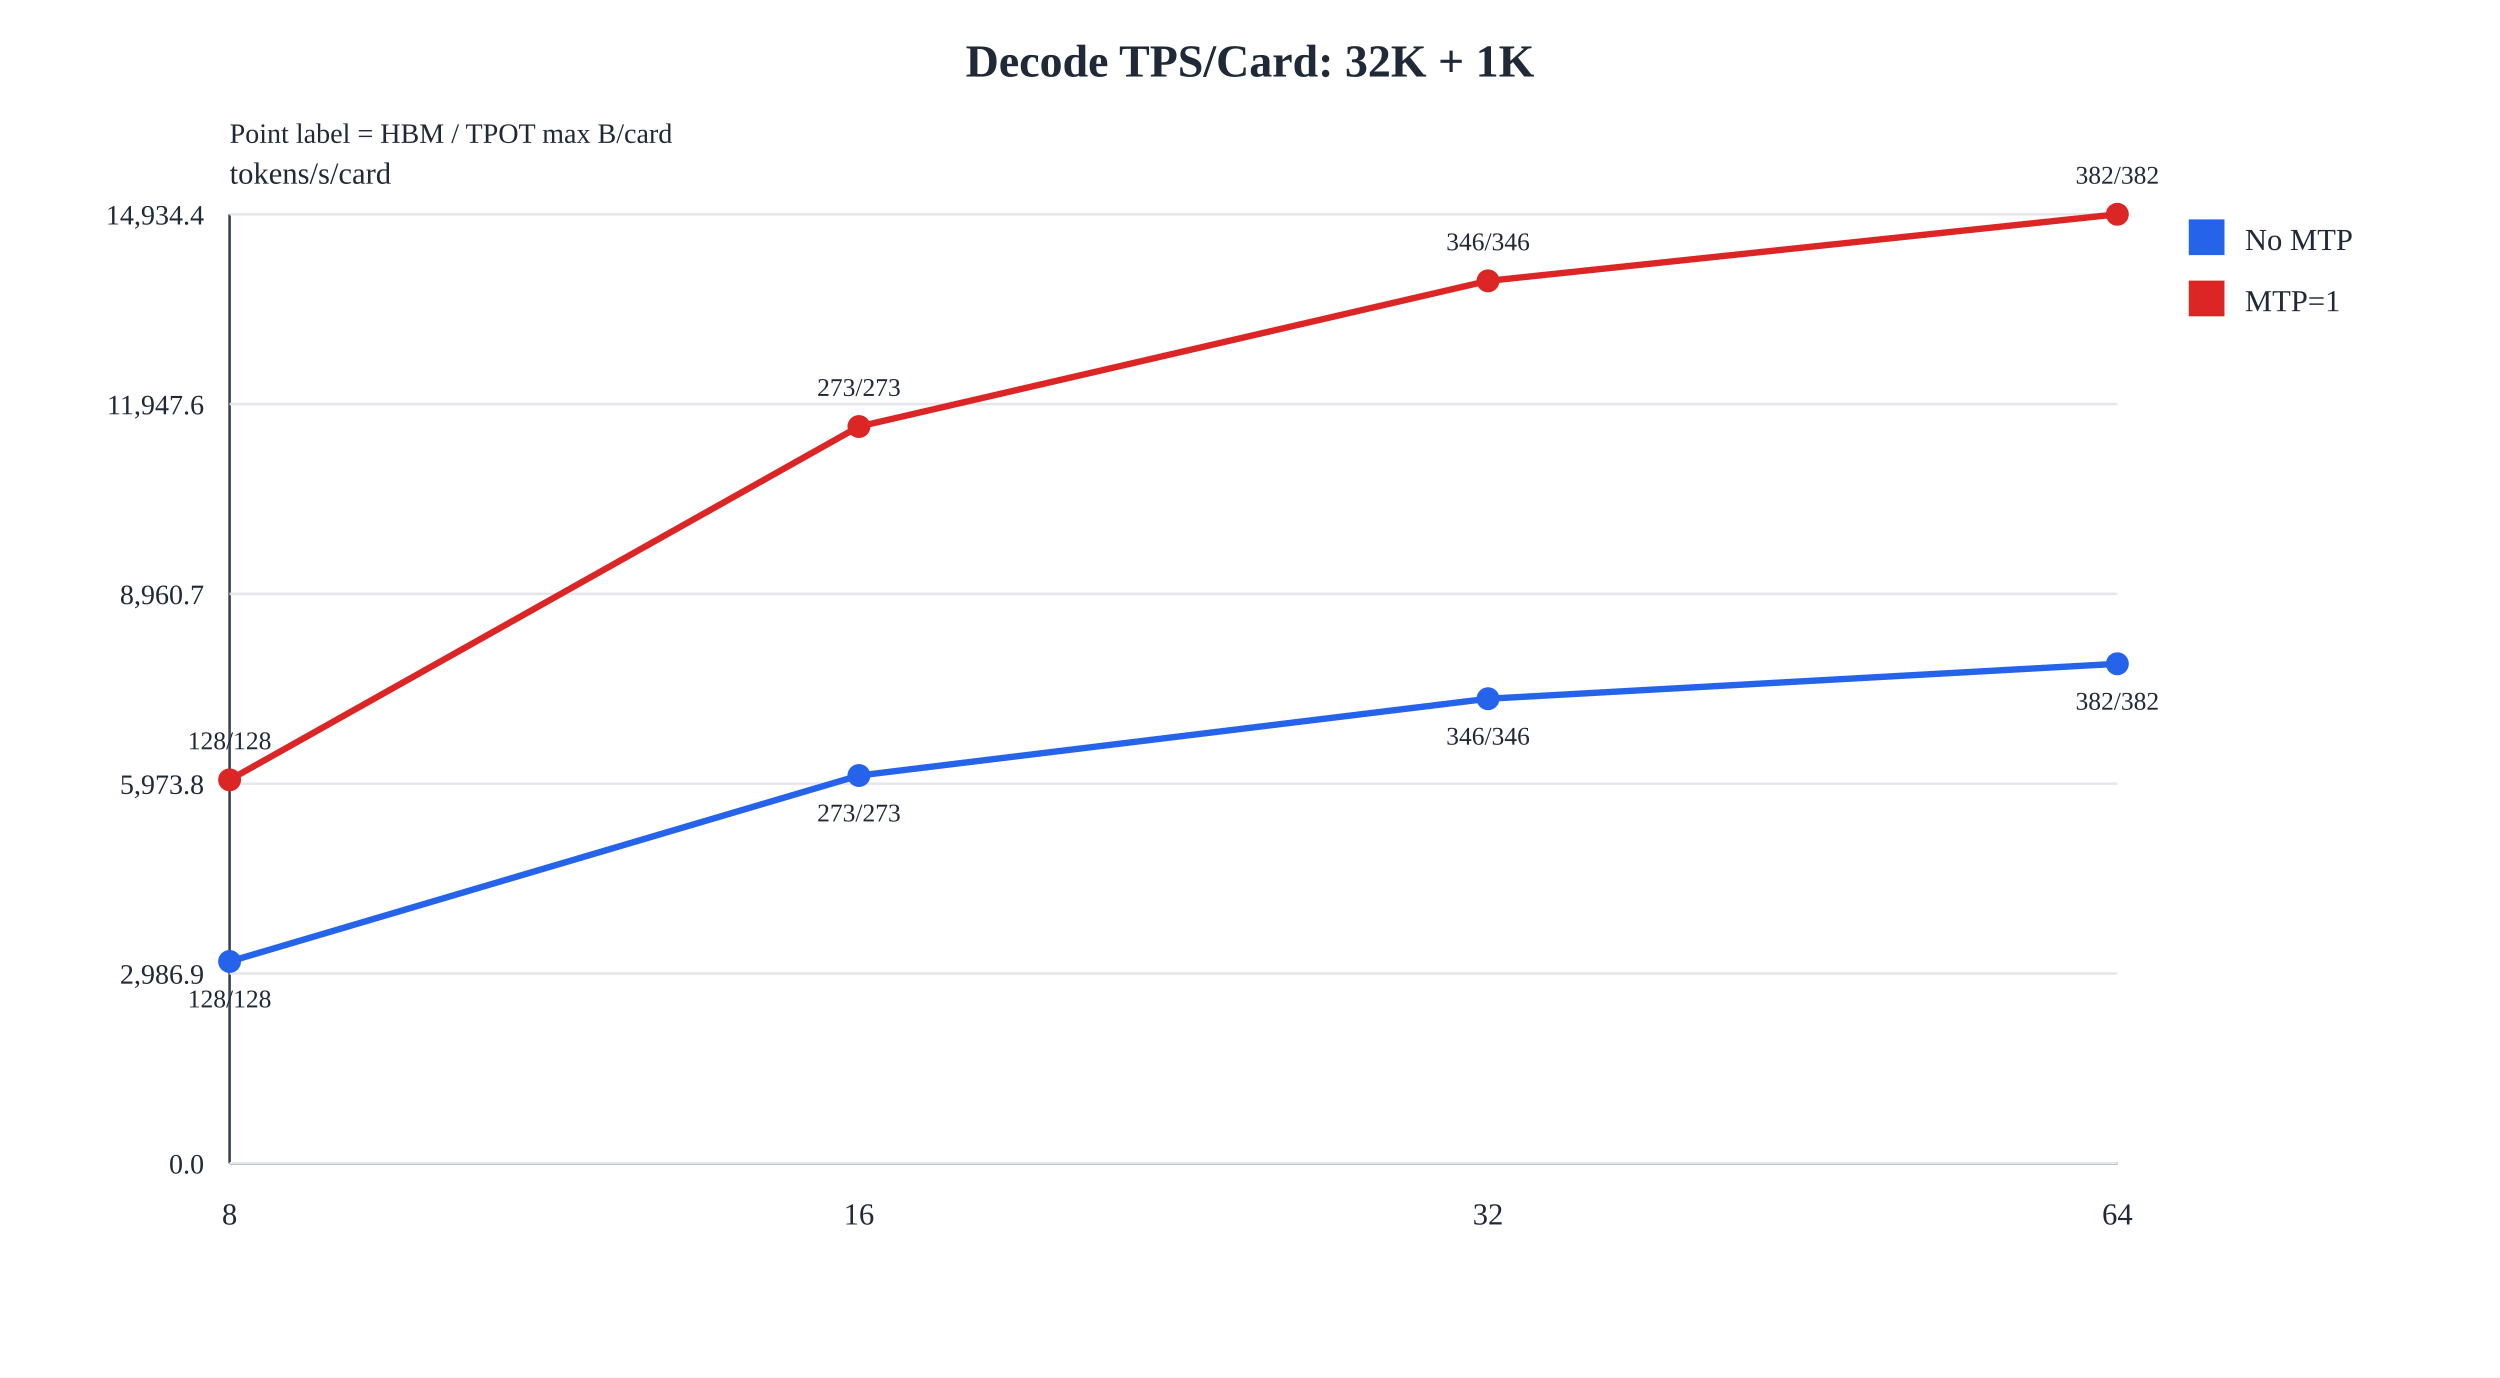
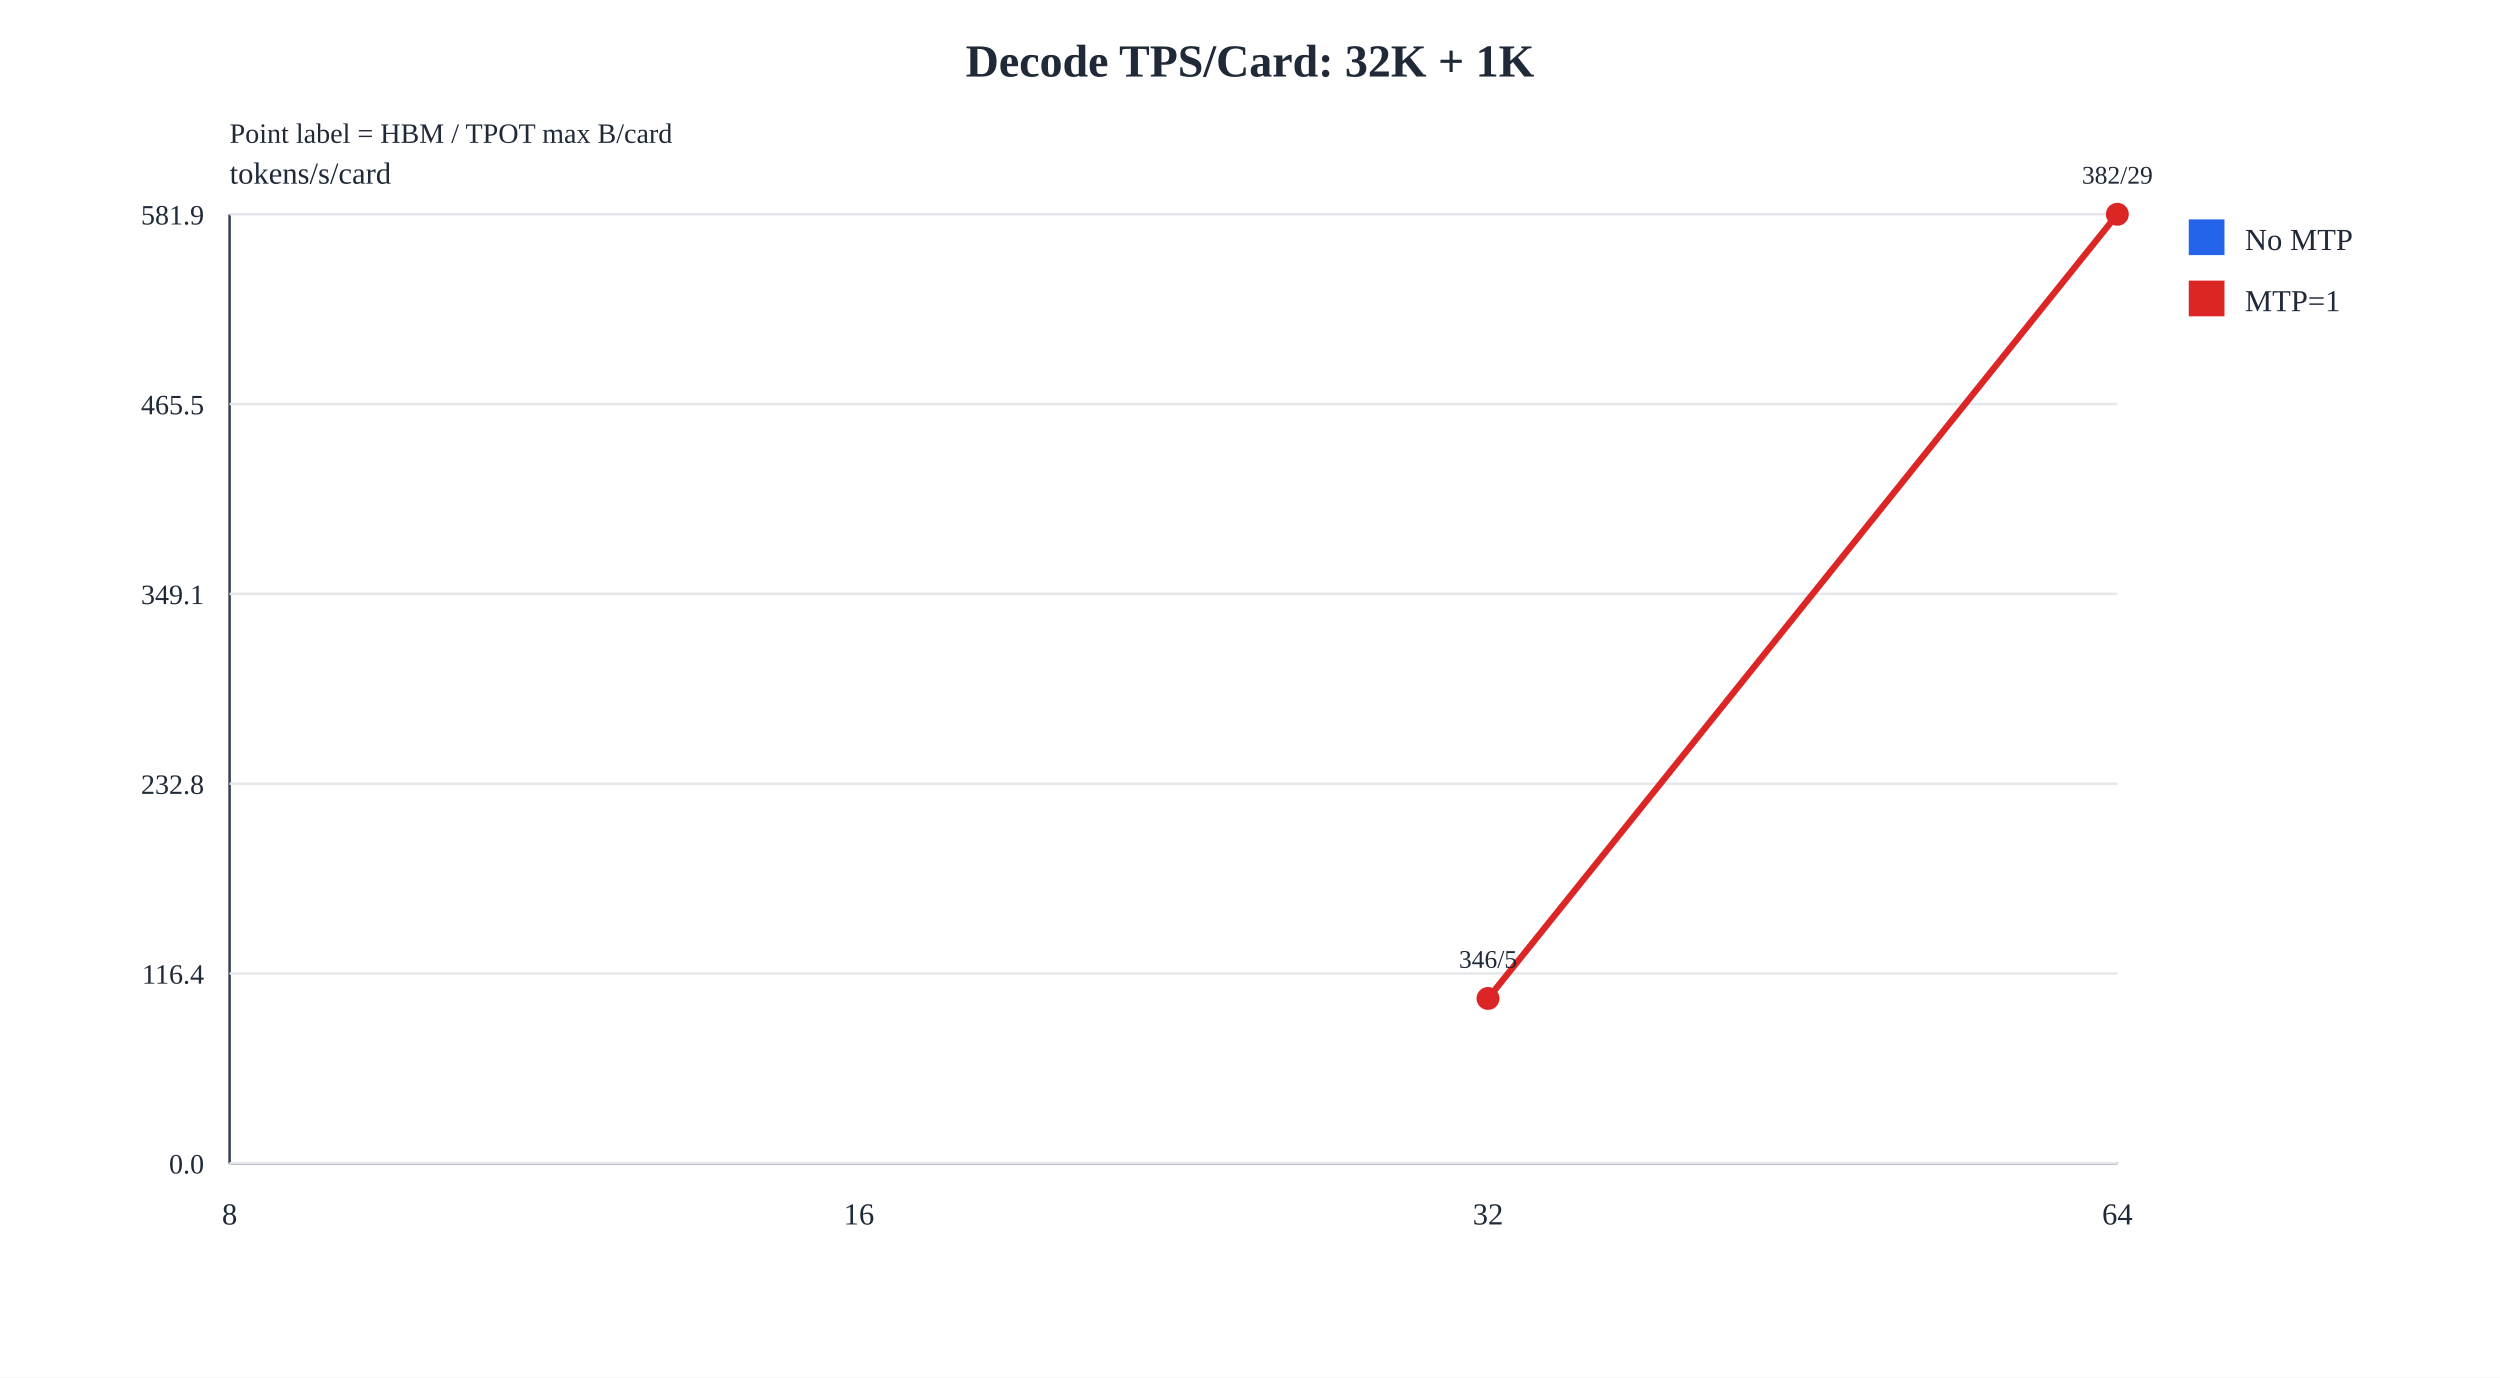
<svg xmlns="http://www.w3.org/2000/svg" width="980" height="540" viewBox="0 0 980 540">
  <rect width="100%" height="100%" fill="#ffffff" />
  <text x="490.0" y="30.0" font-size="18" font-weight="700" text-anchor="middle" fill="#1f2937">Decode TPS/Card: 32K + 1K</text>
  <text x="90.0" y="56.0" font-size="11" font-weight="400" text-anchor="start" fill="#1f2937">Point label = HBM / TPOT max B/card</text>
  <text x="90.0" y="72.0" font-size="12" font-weight="400" text-anchor="start" fill="#1f2937">tokens/s/card</text>
  <line x1="90" y1="84" x2="90" y2="456" stroke="#374151" />
  <line x1="90" y1="456" x2="830" y2="456" stroke="#374151" />
  <line x1="90" y1="456.0" x2="830" y2="456.0" stroke="#e5e7eb" />
  <text x="80.0" y="460.0" font-size="11" font-weight="400" text-anchor="end" fill="#1f2937">0.0</text>
  <line x1="90" y1="381.6" x2="830" y2="381.6" stroke="#e5e7eb" />
-   <text x="80.0" y="385.6" font-size="11" font-weight="400" text-anchor="end" fill="#1f2937">2,986.9</text>
+   <text x="80.0" y="385.6" font-size="11" font-weight="400" text-anchor="end" fill="#1f2937">116.4</text>
  <line x1="90" y1="307.2" x2="830" y2="307.2" stroke="#e5e7eb" />
-   <text x="80.0" y="311.2" font-size="11" font-weight="400" text-anchor="end" fill="#1f2937">5,973.8</text>
+   <text x="80.0" y="311.2" font-size="11" font-weight="400" text-anchor="end" fill="#1f2937">232.8</text>
  <line x1="90" y1="232.8" x2="830" y2="232.8" stroke="#e5e7eb" />
-   <text x="80.0" y="236.8" font-size="11" font-weight="400" text-anchor="end" fill="#1f2937">8,960.7</text>
+   <text x="80.0" y="236.8" font-size="11" font-weight="400" text-anchor="end" fill="#1f2937">349.1</text>
  <line x1="90" y1="158.4" x2="830" y2="158.4" stroke="#e5e7eb" />
-   <text x="80.0" y="162.4" font-size="11" font-weight="400" text-anchor="end" fill="#1f2937">11,947.6</text>
+   <text x="80.0" y="162.4" font-size="11" font-weight="400" text-anchor="end" fill="#1f2937">465.5</text>
  <line x1="90" y1="84.0" x2="830" y2="84.0" stroke="#e5e7eb" />
-   <text x="80.0" y="88.0" font-size="11" font-weight="400" text-anchor="end" fill="#1f2937">14,934.4</text>
+   <text x="80.0" y="88.0" font-size="11" font-weight="400" text-anchor="end" fill="#1f2937">581.9</text>
  <text x="90.0" y="480.0" font-size="12" font-weight="400" text-anchor="middle" fill="#1f2937">8</text>
  <text x="336.7" y="480.0" font-size="12" font-weight="400" text-anchor="middle" fill="#1f2937">16</text>
  <text x="583.3" y="480.0" font-size="12" font-weight="400" text-anchor="middle" fill="#1f2937">32</text>
  <text x="830.0" y="480.0" font-size="12" font-weight="400" text-anchor="middle" fill="#1f2937">64</text>
-   <polyline points="90.0,376.9 336.7,304.0 583.3,273.9 830.0,260.2" fill="none" stroke="#2563eb" stroke-width="2.5" />
-   <circle cx="90.0" cy="376.9" r="4.5" fill="#2563eb" />
-   <text x="90.0" y="394.9" font-size="10" font-weight="400" text-anchor="middle" fill="#1f2937">128/128</text>
-   <circle cx="336.7" cy="304.0" r="4.5" fill="#2563eb" />
-   <text x="336.7" y="322.0" font-size="10" font-weight="400" text-anchor="middle" fill="#1f2937">273/273</text>
-   <circle cx="583.3" cy="273.9" r="4.5" fill="#2563eb" />
-   <text x="583.3" y="291.9" font-size="10" font-weight="400" text-anchor="middle" fill="#1f2937">346/346</text>
-   <circle cx="830.0" cy="260.2" r="4.5" fill="#2563eb" />
-   <text x="830.0" y="278.2" font-size="10" font-weight="400" text-anchor="middle" fill="#1f2937">382/382</text>
  <rect x="858" y="86" width="14" height="14" fill="#2563eb" />
  <text x="880.0" y="98.0" font-size="12" font-weight="400" text-anchor="start" fill="#1f2937">No MTP</text>
-   <polyline points="90.0,305.7 336.7,167.2 583.3,110.1 830.0,84.0" fill="none" stroke="#dc2626" stroke-width="2.5" />
-   <circle cx="90.0" cy="305.7" r="4.5" fill="#dc2626" />
-   <text x="90.0" y="293.7" font-size="10" font-weight="400" text-anchor="middle" fill="#1f2937">128/128</text>
-   <circle cx="336.7" cy="167.2" r="4.5" fill="#dc2626" />
-   <text x="336.7" y="155.2" font-size="10" font-weight="400" text-anchor="middle" fill="#1f2937">273/273</text>
-   <circle cx="583.3" cy="110.1" r="4.5" fill="#dc2626" />
-   <text x="583.3" y="98.1" font-size="10" font-weight="400" text-anchor="middle" fill="#1f2937">346/346</text>
+   <polyline points="583.3,391.4 830.0,84.0" fill="none" stroke="#dc2626" stroke-width="2.5" />
+   <circle cx="583.3" cy="391.4" r="4.5" fill="#dc2626" />
+   <text x="583.3" y="379.4" font-size="10" font-weight="400" text-anchor="middle" fill="#1f2937">346/5</text>
  <circle cx="830.0" cy="84.0" r="4.5" fill="#dc2626" />
-   <text x="830.0" y="72.0" font-size="10" font-weight="400" text-anchor="middle" fill="#1f2937">382/382</text>
+   <text x="830.0" y="72.0" font-size="10" font-weight="400" text-anchor="middle" fill="#1f2937">382/29</text>
  <rect x="858" y="110" width="14" height="14" fill="#dc2626" />
  <text x="880.0" y="122.0" font-size="12" font-weight="400" text-anchor="start" fill="#1f2937">MTP=1</text>
</svg>
